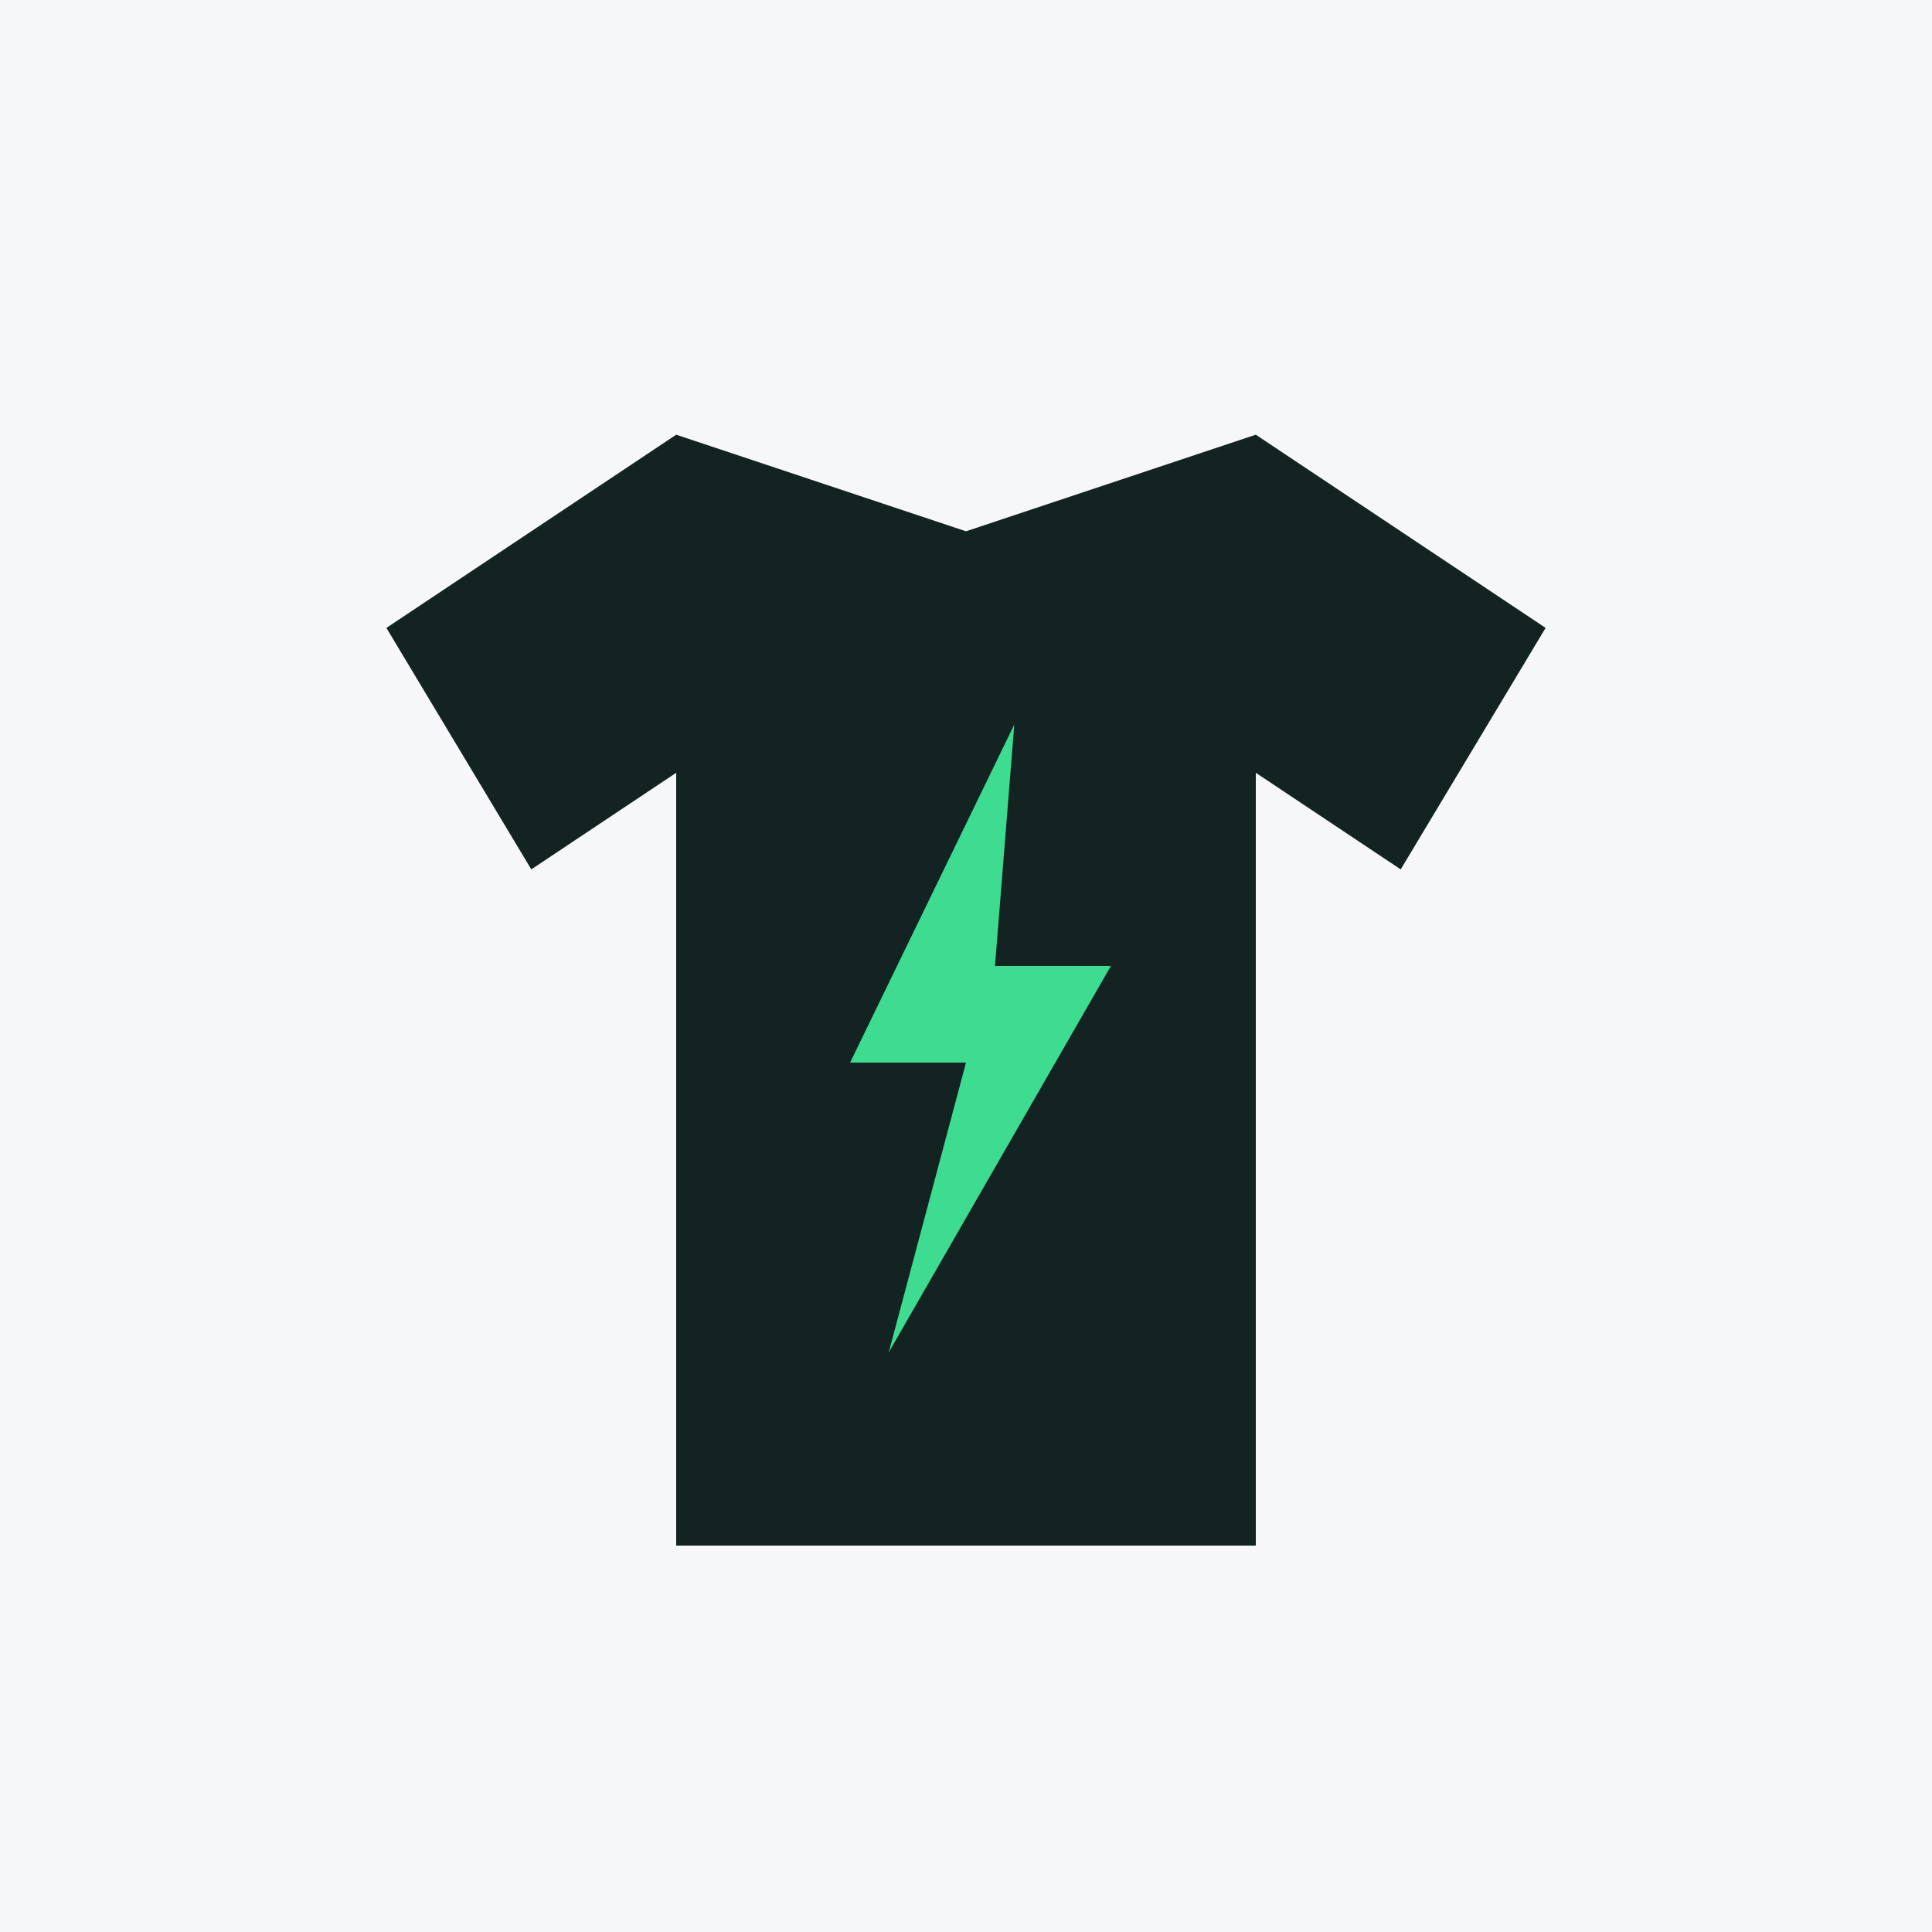
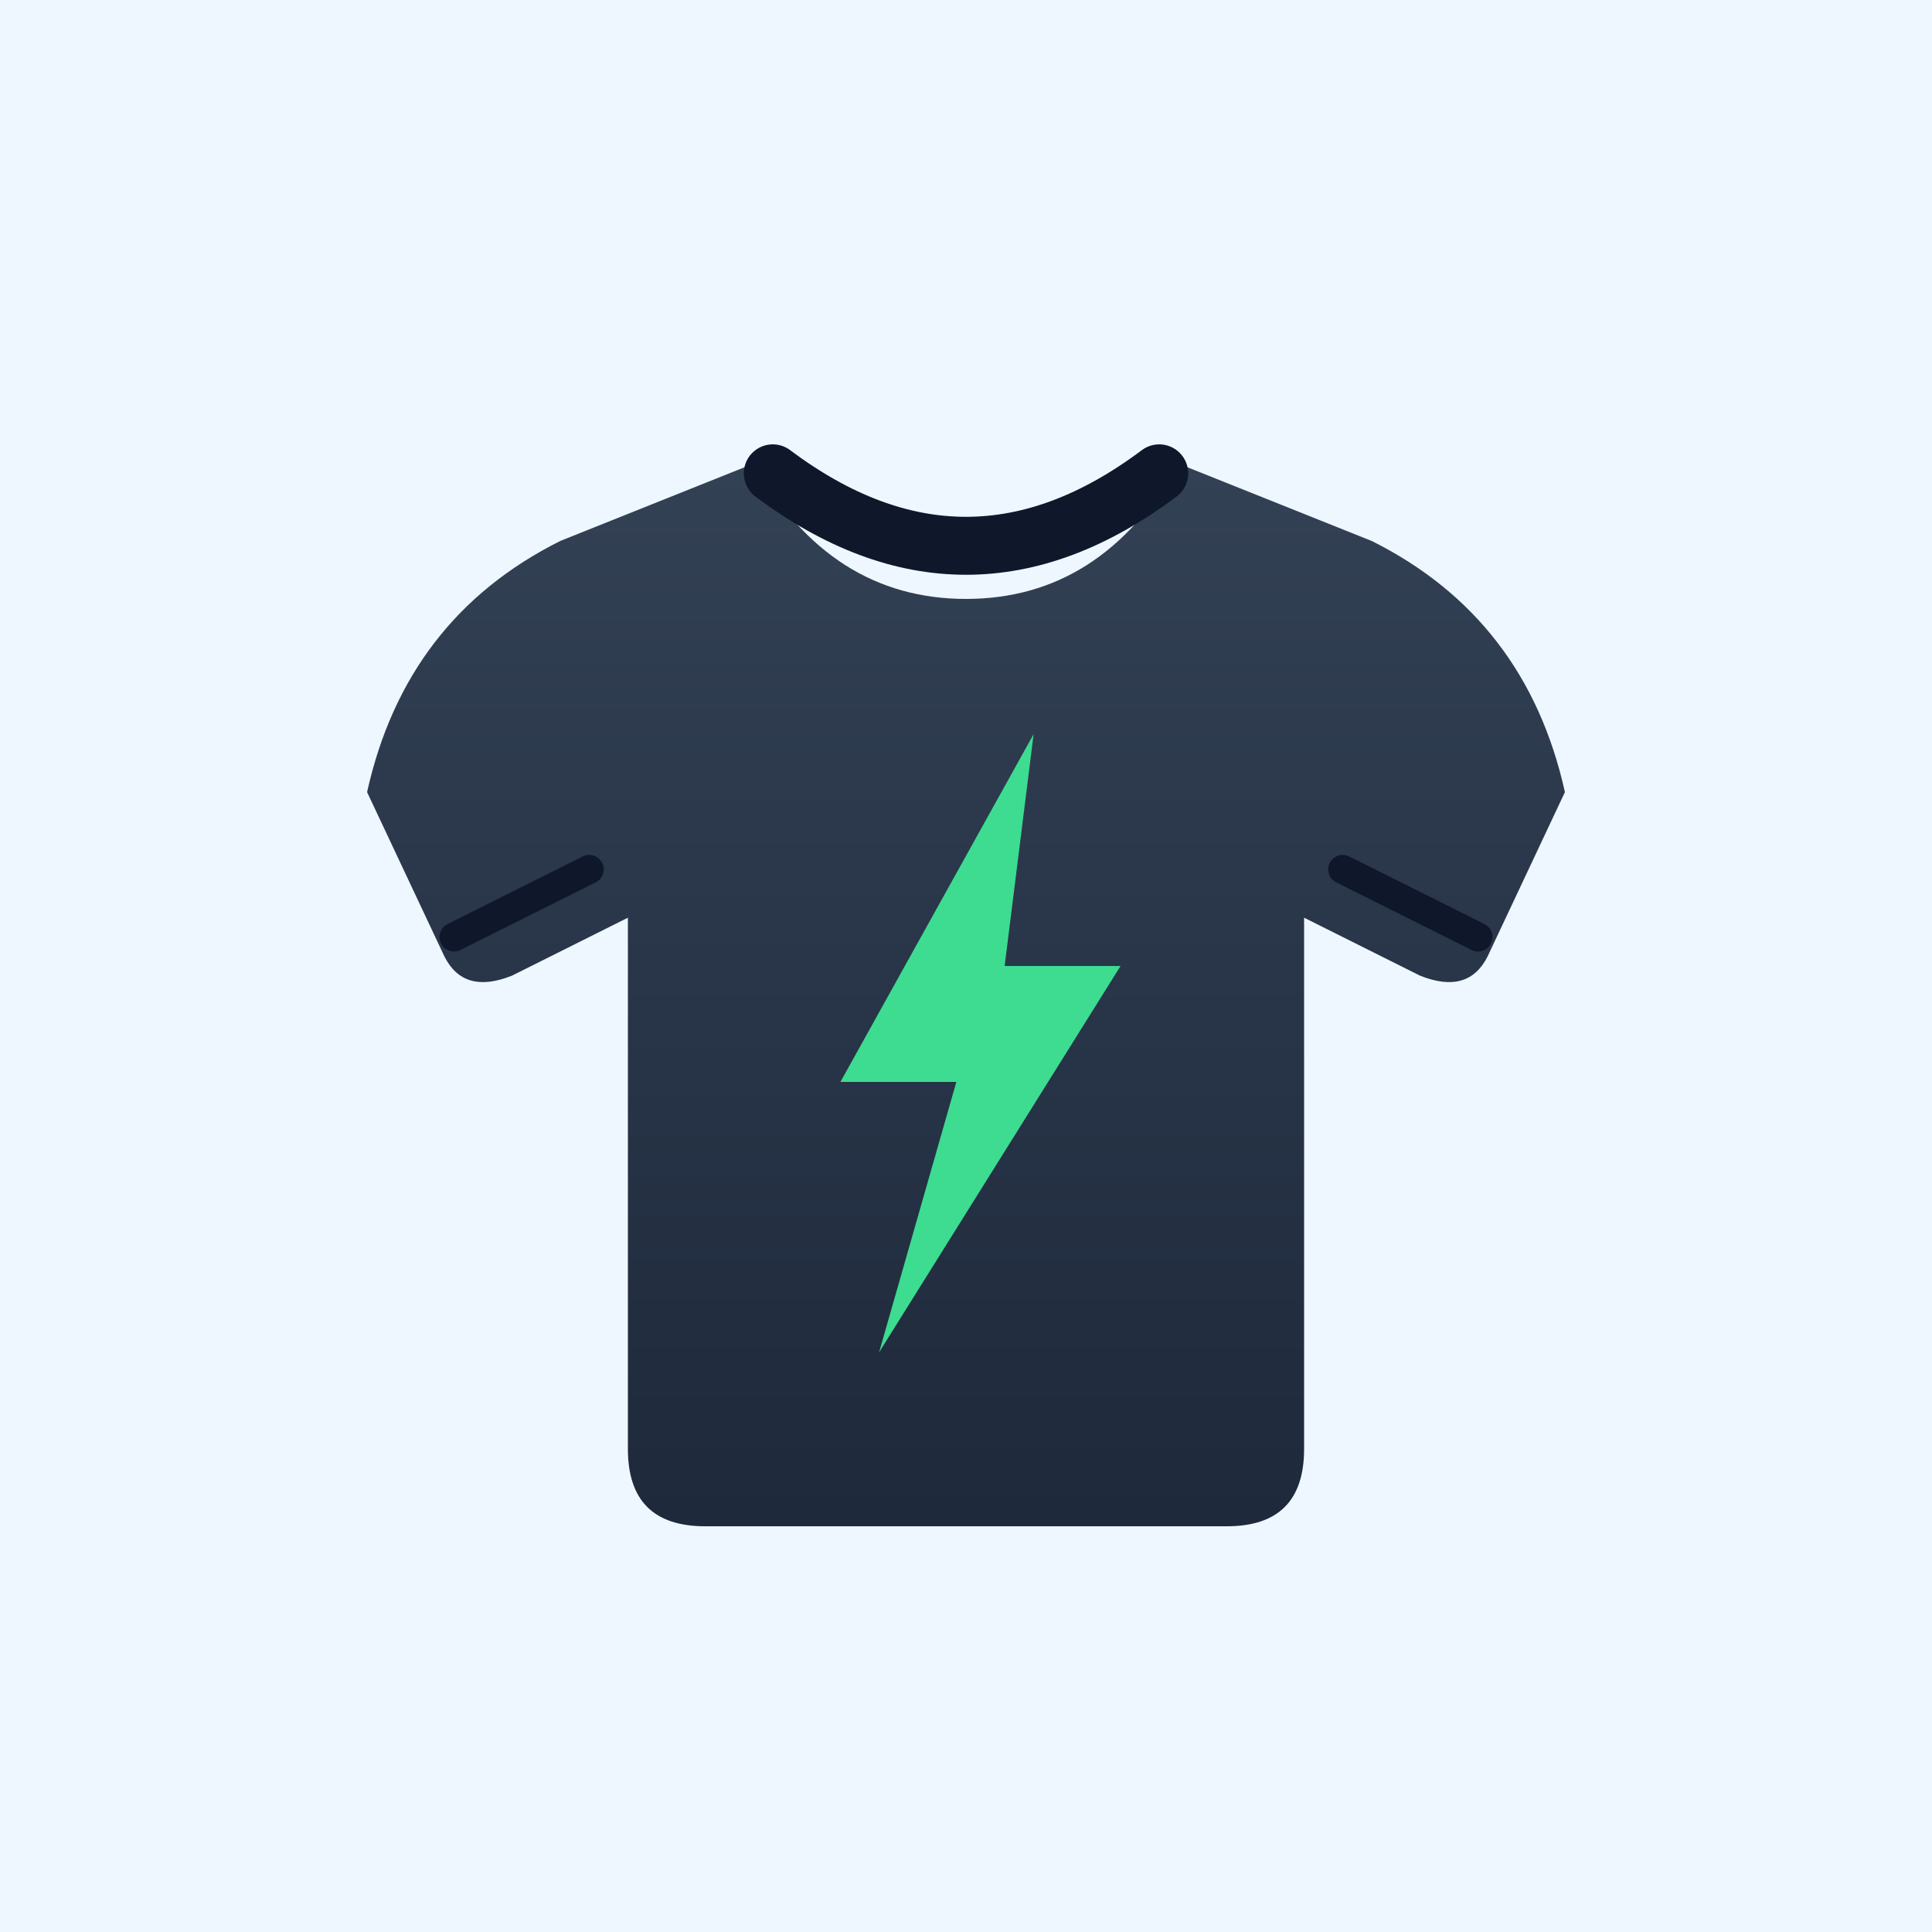
<svg xmlns="http://www.w3.org/2000/svg" viewBox="0 0 200 200">
-   <rect width="200" height="200" fill="#f6f7f8" />
-   <path d="M70 45 L100 55 L130 45 L160 65 L145 90 L130 80 L130 160 L70 160 L70 80 L55 90 L40 65 Z" fill="#132322" />
-   <path d="M105 75 L88 110 L100 110 L92 140 L115 100 L103 100 Z" fill="#3ddc91" />
+   <rect width="200" height="200" fill="#eef7ff" />
+   <defs>
+     <linearGradient id="tecido" x1="0" y1="0" x2="0" y2="1">
+       <stop offset="0" stop-color="#334155" />
+       <stop offset="1" stop-color="#1e293b" />
+     </linearGradient>
+   </defs>
+   <path d="M78 48 L58 56 Q42 64 38 82 L46 99 Q48 103 53 101 L65 95 L65 150 Q65 158 73 158 L127 158 Q135 158 135 150 L135 95 L147 101 Q152 103 154 99 L162 82 Q158 64 142 56 L122 48 Q114 62 100 62 Q86 62 78 48 Z" fill="url(#tecido)" />
+   <path d="M80 49 Q100 64 120 49" stroke="#0f172a" stroke-width="6" fill="none" stroke-linecap="round" />
+   <path d="M47 97 l14 -7 M153 97 l-14 -7" stroke="#0f172a" stroke-width="3" stroke-linecap="round" />
+   <path d="M107 76 L87 112 L99 112 L91 140 L116 100 L104 100 Z" fill="#3ddc91" />
</svg>
